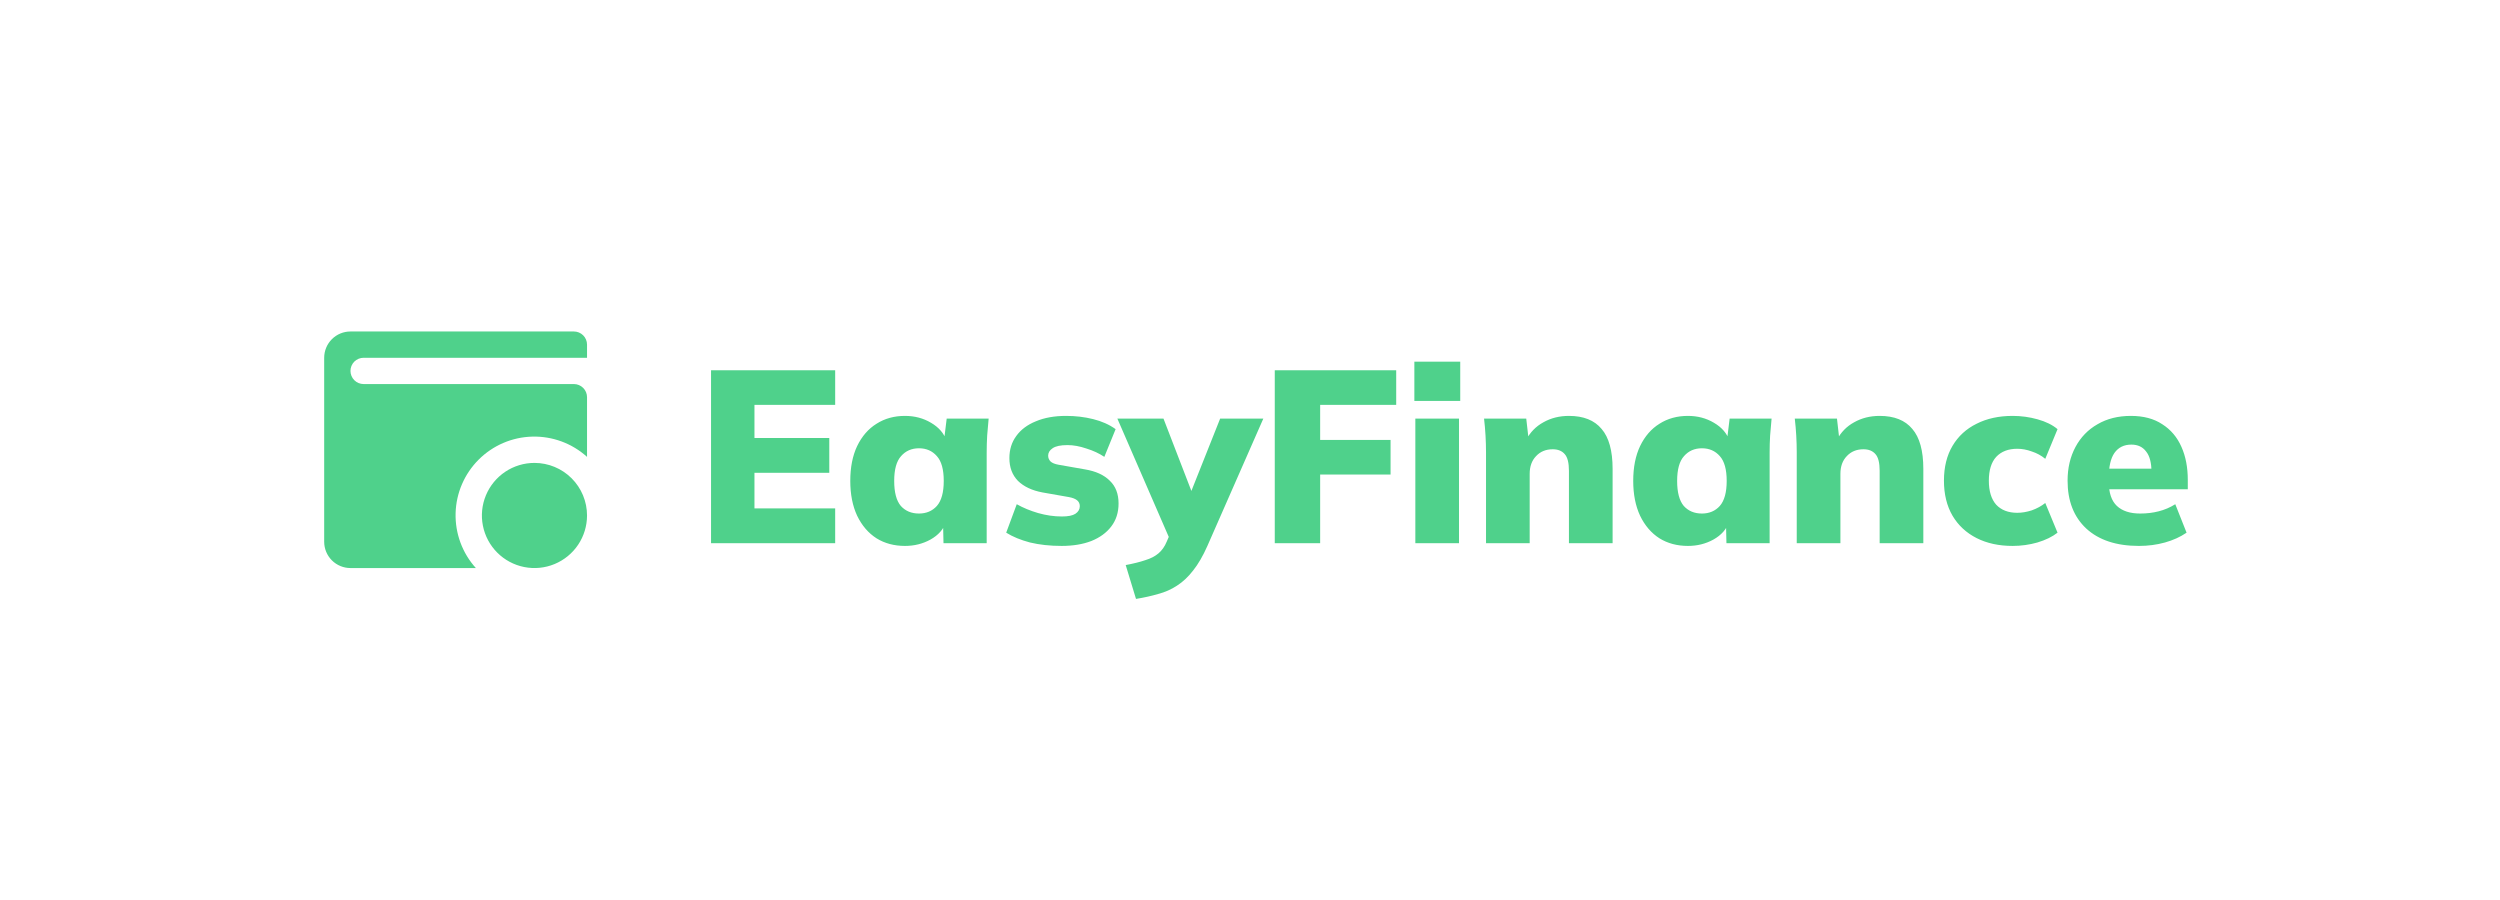
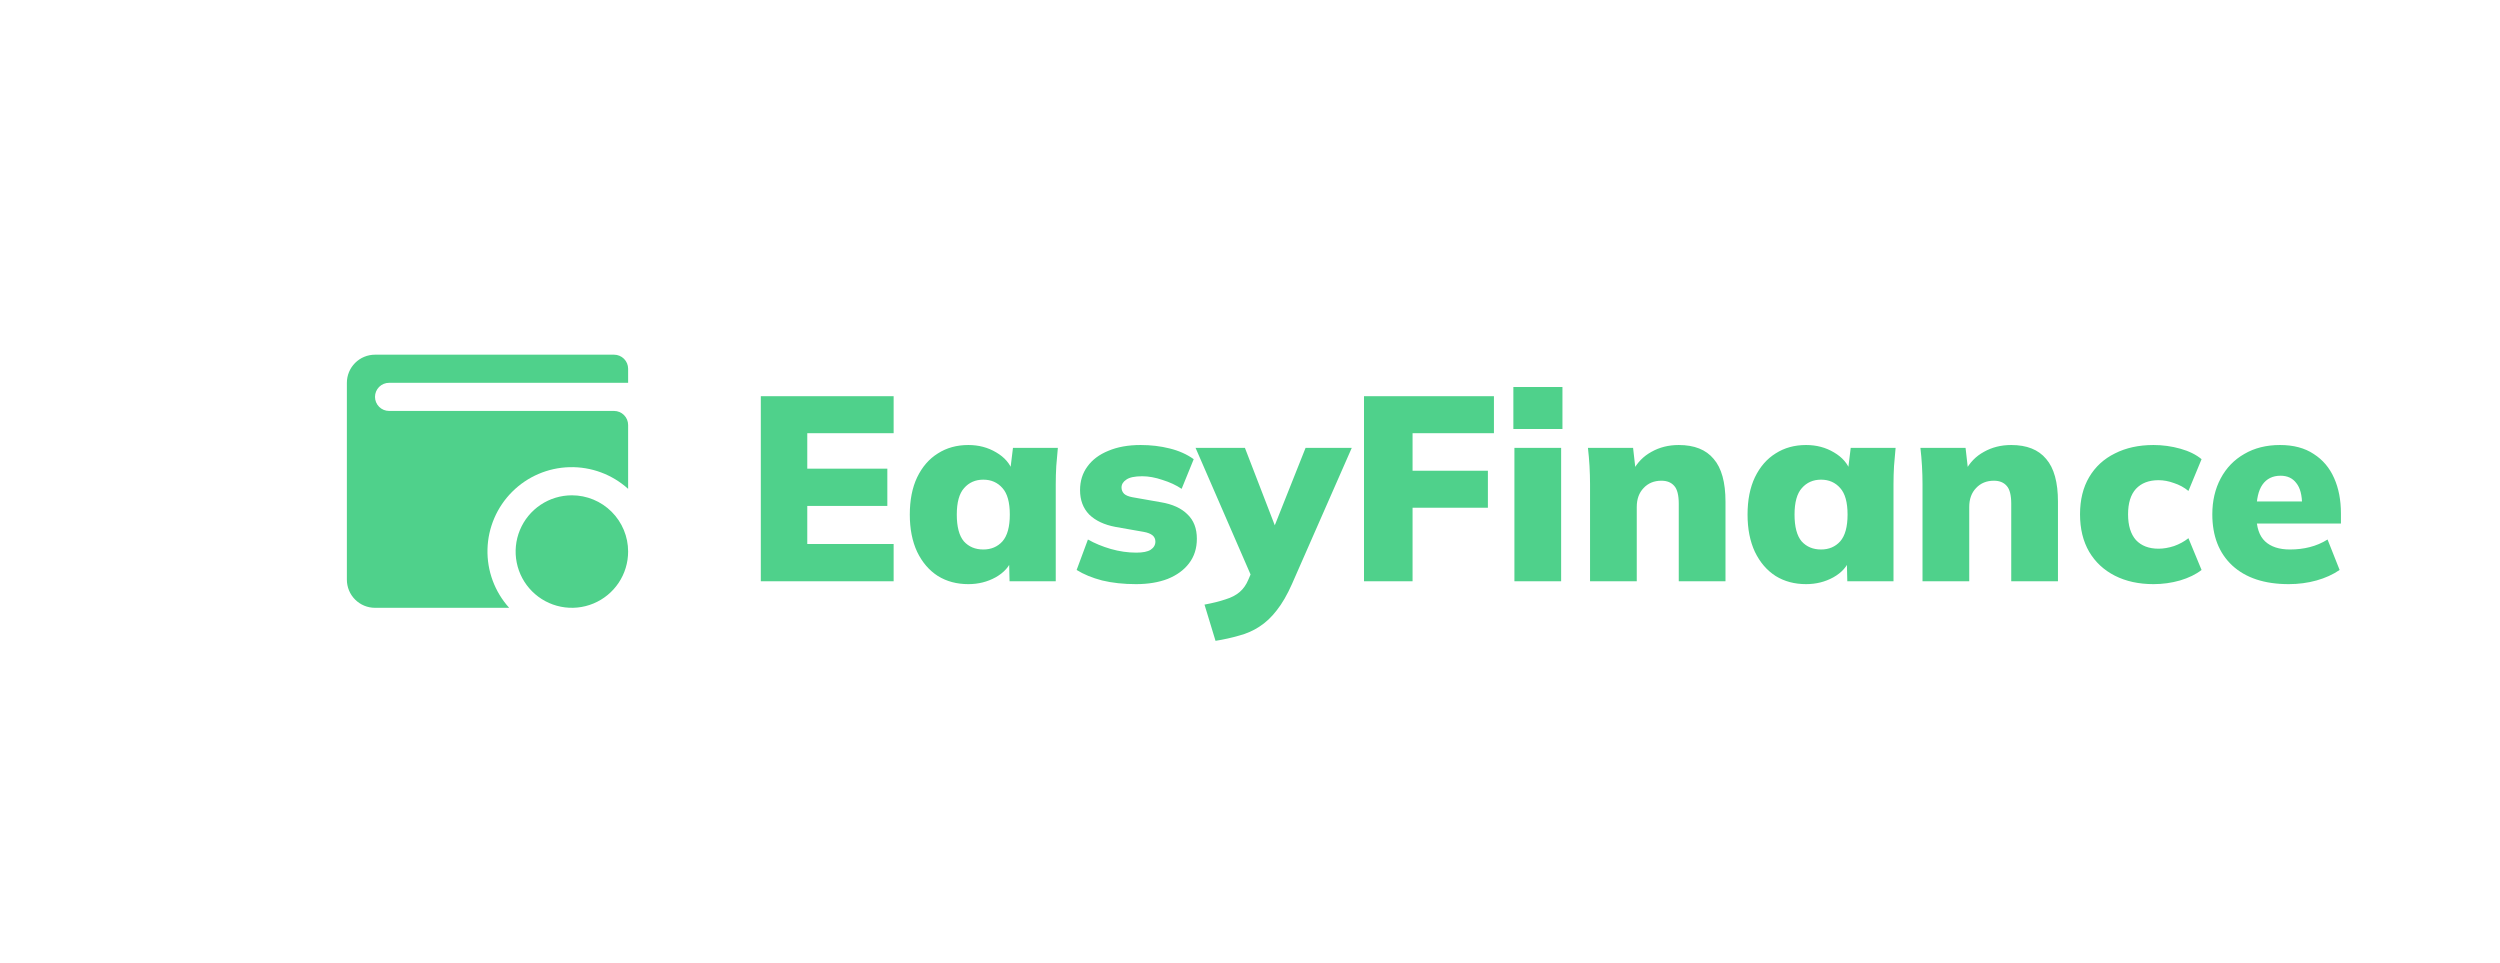
- <svg xmlns="http://www.w3.org/2000/svg" width="214" height="77" viewBox="0 0 214 77" fill="none">
+ <svg xmlns="http://www.w3.org/2000/svg" width="200" height="77" viewBox="0 0 200 77" fill="none">
  <path d="M0.5 9C0.5 4.029 4.529 0 9.5 0H204.5C209.471 0 213.5 4.029 213.5 9V68C213.5 72.971 209.471 77 204.5 77H9.5C4.529 77 0.5 72.971 0.5 68V9Z" fill="transparent" />
  <path d="M50.25 44.125C50.25 45.015 49.986 45.885 49.492 46.625C48.997 47.365 48.294 47.942 47.472 48.282C46.65 48.623 45.745 48.712 44.872 48.538C43.999 48.365 43.197 47.936 42.568 47.307C41.939 46.678 41.51 45.876 41.337 45.003C41.163 44.13 41.252 43.225 41.593 42.403C41.933 41.581 42.51 40.878 43.25 40.383C43.99 39.889 44.86 39.625 45.75 39.625C46.944 39.625 48.088 40.099 48.932 40.943C49.776 41.787 50.25 42.931 50.25 44.125ZM49.125 28.375H30C29.403 28.375 28.831 28.612 28.409 29.034C27.987 29.456 27.75 30.028 27.75 30.625V46.375C27.75 46.972 27.987 47.544 28.409 47.966C28.831 48.388 29.403 48.625 30 48.625H40.733C39.575 47.343 38.955 45.665 38.999 43.938C39.043 42.211 39.749 40.567 40.971 39.346C42.192 38.124 43.836 37.418 45.563 37.374C47.29 37.33 48.968 37.95 50.25 39.108V34C50.25 33.702 50.132 33.416 49.92 33.205C49.709 32.993 49.423 32.875 49.125 32.875H31.125C30.827 32.875 30.541 32.757 30.329 32.545C30.119 32.334 30 32.048 30 31.75C30 31.452 30.119 31.166 30.329 30.954C30.541 30.744 30.827 30.625 31.125 30.625H50.25V29.5C50.25 29.202 50.132 28.916 49.92 28.704C49.709 28.494 49.423 28.375 49.125 28.375Z" fill="#4FD18B" />
  <path d="M60.865 46.5V31.695H71.491V34.656H64.582V37.491H70.987V40.473H64.582V43.518H71.491V46.5H60.865ZM77.467 46.731C76.543 46.731 75.731 46.514 75.031 46.08C74.331 45.632 73.778 44.988 73.372 44.148C72.98 43.308 72.784 42.314 72.784 41.166C72.784 40.004 72.98 39.01 73.372 38.184C73.778 37.344 74.331 36.707 75.031 36.273C75.731 35.825 76.543 35.601 77.467 35.601C78.293 35.601 79.035 35.797 79.693 36.189C80.365 36.581 80.806 37.092 81.016 37.722H80.806L81.037 35.832H84.628C84.586 36.308 84.544 36.791 84.502 37.281C84.474 37.771 84.46 38.254 84.46 38.73V46.5H80.764L80.722 44.694H80.974C80.764 45.31 80.323 45.807 79.651 46.185C78.993 46.549 78.265 46.731 77.467 46.731ZM78.664 43.959C79.294 43.959 79.805 43.742 80.197 43.308C80.589 42.86 80.785 42.146 80.785 41.166C80.785 40.186 80.589 39.479 80.197 39.045C79.805 38.597 79.294 38.373 78.664 38.373C78.034 38.373 77.523 38.597 77.131 39.045C76.739 39.479 76.543 40.186 76.543 41.166C76.543 42.146 76.732 42.86 77.11 43.308C77.502 43.742 78.02 43.959 78.664 43.959ZM90.877 46.731C89.883 46.731 88.98 46.633 88.168 46.437C87.37 46.227 86.691 45.947 86.131 45.597L87.034 43.161C87.58 43.469 88.189 43.721 88.861 43.917C89.547 44.113 90.226 44.211 90.898 44.211C91.43 44.211 91.815 44.134 92.053 43.98C92.305 43.812 92.431 43.595 92.431 43.329C92.431 43.119 92.354 42.951 92.2 42.825C92.046 42.699 91.815 42.608 91.507 42.552L89.239 42.153C88.343 41.985 87.643 41.656 87.139 41.166C86.649 40.662 86.404 40.011 86.404 39.213C86.404 38.485 86.6 37.855 86.992 37.323C87.384 36.777 87.944 36.357 88.672 36.063C89.4 35.755 90.261 35.601 91.255 35.601C92.067 35.601 92.837 35.692 93.565 35.874C94.307 36.056 94.951 36.343 95.497 36.735L94.531 39.108C94.097 38.814 93.586 38.576 92.998 38.394C92.424 38.198 91.885 38.1 91.381 38.1C90.779 38.1 90.352 38.191 90.1 38.373C89.848 38.541 89.722 38.751 89.722 39.003C89.722 39.199 89.792 39.367 89.932 39.507C90.072 39.633 90.296 39.724 90.604 39.78L92.872 40.179C93.796 40.333 94.503 40.655 94.993 41.145C95.497 41.621 95.749 42.272 95.749 43.098C95.749 43.868 95.539 44.526 95.119 45.072C94.713 45.604 94.146 46.017 93.418 46.311C92.69 46.591 91.843 46.731 90.877 46.731ZM97.242 51.267L96.36 48.369C97.032 48.243 97.592 48.103 98.04 47.949C98.502 47.809 98.88 47.613 99.174 47.361C99.468 47.109 99.699 46.78 99.867 46.374L100.392 45.156L100.308 46.563L95.646 35.832H99.594L102.324 42.909H101.631L104.445 35.832H108.141L103.353 46.731C102.975 47.585 102.569 48.285 102.135 48.831C101.715 49.377 101.253 49.811 100.749 50.133C100.259 50.455 99.72 50.693 99.132 50.847C98.558 51.015 97.928 51.155 97.242 51.267Z" fill="#4fd18b" />
  <path d="M109.12 46.5V31.695H119.515V34.656H113.005V37.659H119.032V40.62H113.005V46.5H109.12ZM121.153 46.5V35.832H124.891V46.5H121.153ZM121.069 34.32V30.96H124.996V34.32H121.069ZM127.203 46.5V38.73C127.203 38.254 127.189 37.771 127.161 37.281C127.133 36.791 127.091 36.308 127.035 35.832H130.647L130.857 37.68H130.626C130.976 37.008 131.473 36.497 132.117 36.147C132.761 35.783 133.489 35.601 134.301 35.601C135.547 35.601 136.478 35.972 137.094 36.714C137.724 37.442 138.039 38.583 138.039 40.137V46.5H134.301V40.305C134.301 39.619 134.182 39.143 133.944 38.877C133.706 38.597 133.363 38.457 132.915 38.457C132.327 38.457 131.851 38.653 131.487 39.045C131.123 39.423 130.941 39.927 130.941 40.557V46.5H127.203ZM144.487 46.731C143.563 46.731 142.751 46.514 142.051 46.08C141.351 45.632 140.798 44.988 140.392 44.148C140 43.308 139.804 42.314 139.804 41.166C139.804 40.004 140 39.01 140.392 38.184C140.798 37.344 141.351 36.707 142.051 36.273C142.751 35.825 143.563 35.601 144.487 35.601C145.313 35.601 146.055 35.797 146.713 36.189C147.385 36.581 147.826 37.092 148.036 37.722H147.826L148.057 35.832H151.648C151.606 36.308 151.564 36.791 151.522 37.281C151.494 37.771 151.48 38.254 151.48 38.73V46.5H147.784L147.742 44.694H147.994C147.784 45.31 147.343 45.807 146.671 46.185C146.013 46.549 145.285 46.731 144.487 46.731ZM145.684 43.959C146.314 43.959 146.825 43.742 147.217 43.308C147.609 42.86 147.805 42.146 147.805 41.166C147.805 40.186 147.609 39.479 147.217 39.045C146.825 38.597 146.314 38.373 145.684 38.373C145.054 38.373 144.543 38.597 144.151 39.045C143.759 39.479 143.563 40.186 143.563 41.166C143.563 42.146 143.752 42.86 144.13 43.308C144.522 43.742 145.04 43.959 145.684 43.959ZM153.801 46.5V38.73C153.801 38.254 153.787 37.771 153.759 37.281C153.731 36.791 153.689 36.308 153.633 35.832H157.245L157.455 37.68H157.224C157.574 37.008 158.071 36.497 158.715 36.147C159.359 35.783 160.087 35.601 160.899 35.601C162.145 35.601 163.076 35.972 163.692 36.714C164.322 37.442 164.637 38.583 164.637 40.137V46.5H160.899V40.305C160.899 39.619 160.78 39.143 160.542 38.877C160.304 38.597 159.961 38.457 159.513 38.457C158.925 38.457 158.449 38.653 158.085 39.045C157.721 39.423 157.539 39.927 157.539 40.557V46.5H153.801ZM172.282 46.731C171.106 46.731 170.077 46.507 169.195 46.059C168.313 45.611 167.627 44.974 167.137 44.148C166.647 43.308 166.402 42.307 166.402 41.145C166.402 39.983 166.647 38.989 167.137 38.163C167.627 37.337 168.313 36.707 169.195 36.273C170.077 35.825 171.106 35.601 172.282 35.601C173.01 35.601 173.724 35.699 174.424 35.895C175.124 36.091 175.691 36.371 176.125 36.735L175.075 39.276C174.739 38.996 174.354 38.786 173.92 38.646C173.5 38.492 173.087 38.415 172.681 38.415C171.911 38.415 171.309 38.646 170.875 39.108C170.455 39.57 170.245 40.249 170.245 41.145C170.245 42.041 170.455 42.727 170.875 43.203C171.309 43.665 171.911 43.896 172.681 43.896C173.073 43.896 173.486 43.826 173.92 43.686C174.354 43.532 174.739 43.322 175.075 43.056L176.125 45.597C175.677 45.947 175.103 46.227 174.403 46.437C173.717 46.633 173.01 46.731 172.282 46.731ZM183.096 46.731C181.164 46.731 179.659 46.234 178.581 45.24C177.517 44.246 176.985 42.881 176.985 41.145C176.985 40.067 177.209 39.108 177.657 38.268C178.105 37.428 178.735 36.777 179.547 36.315C180.359 35.839 181.311 35.601 182.403 35.601C183.481 35.601 184.377 35.839 185.091 36.315C185.819 36.777 186.365 37.421 186.729 38.247C187.093 39.059 187.275 40.004 187.275 41.082V41.88H180.114V40.116H184.524L184.167 40.41C184.167 39.612 184.013 39.024 183.705 38.646C183.411 38.254 182.991 38.058 182.445 38.058C181.815 38.058 181.332 38.296 180.996 38.772C180.674 39.234 180.513 39.934 180.513 40.872V41.25C180.513 42.188 180.744 42.874 181.206 43.308C181.668 43.742 182.333 43.959 183.201 43.959C183.761 43.959 184.286 43.896 184.776 43.77C185.28 43.644 185.756 43.441 186.204 43.161L187.17 45.597C186.638 45.961 186.022 46.241 185.322 46.437C184.622 46.633 183.88 46.731 183.096 46.731Z" fill="#4FD18B" />
</svg>
